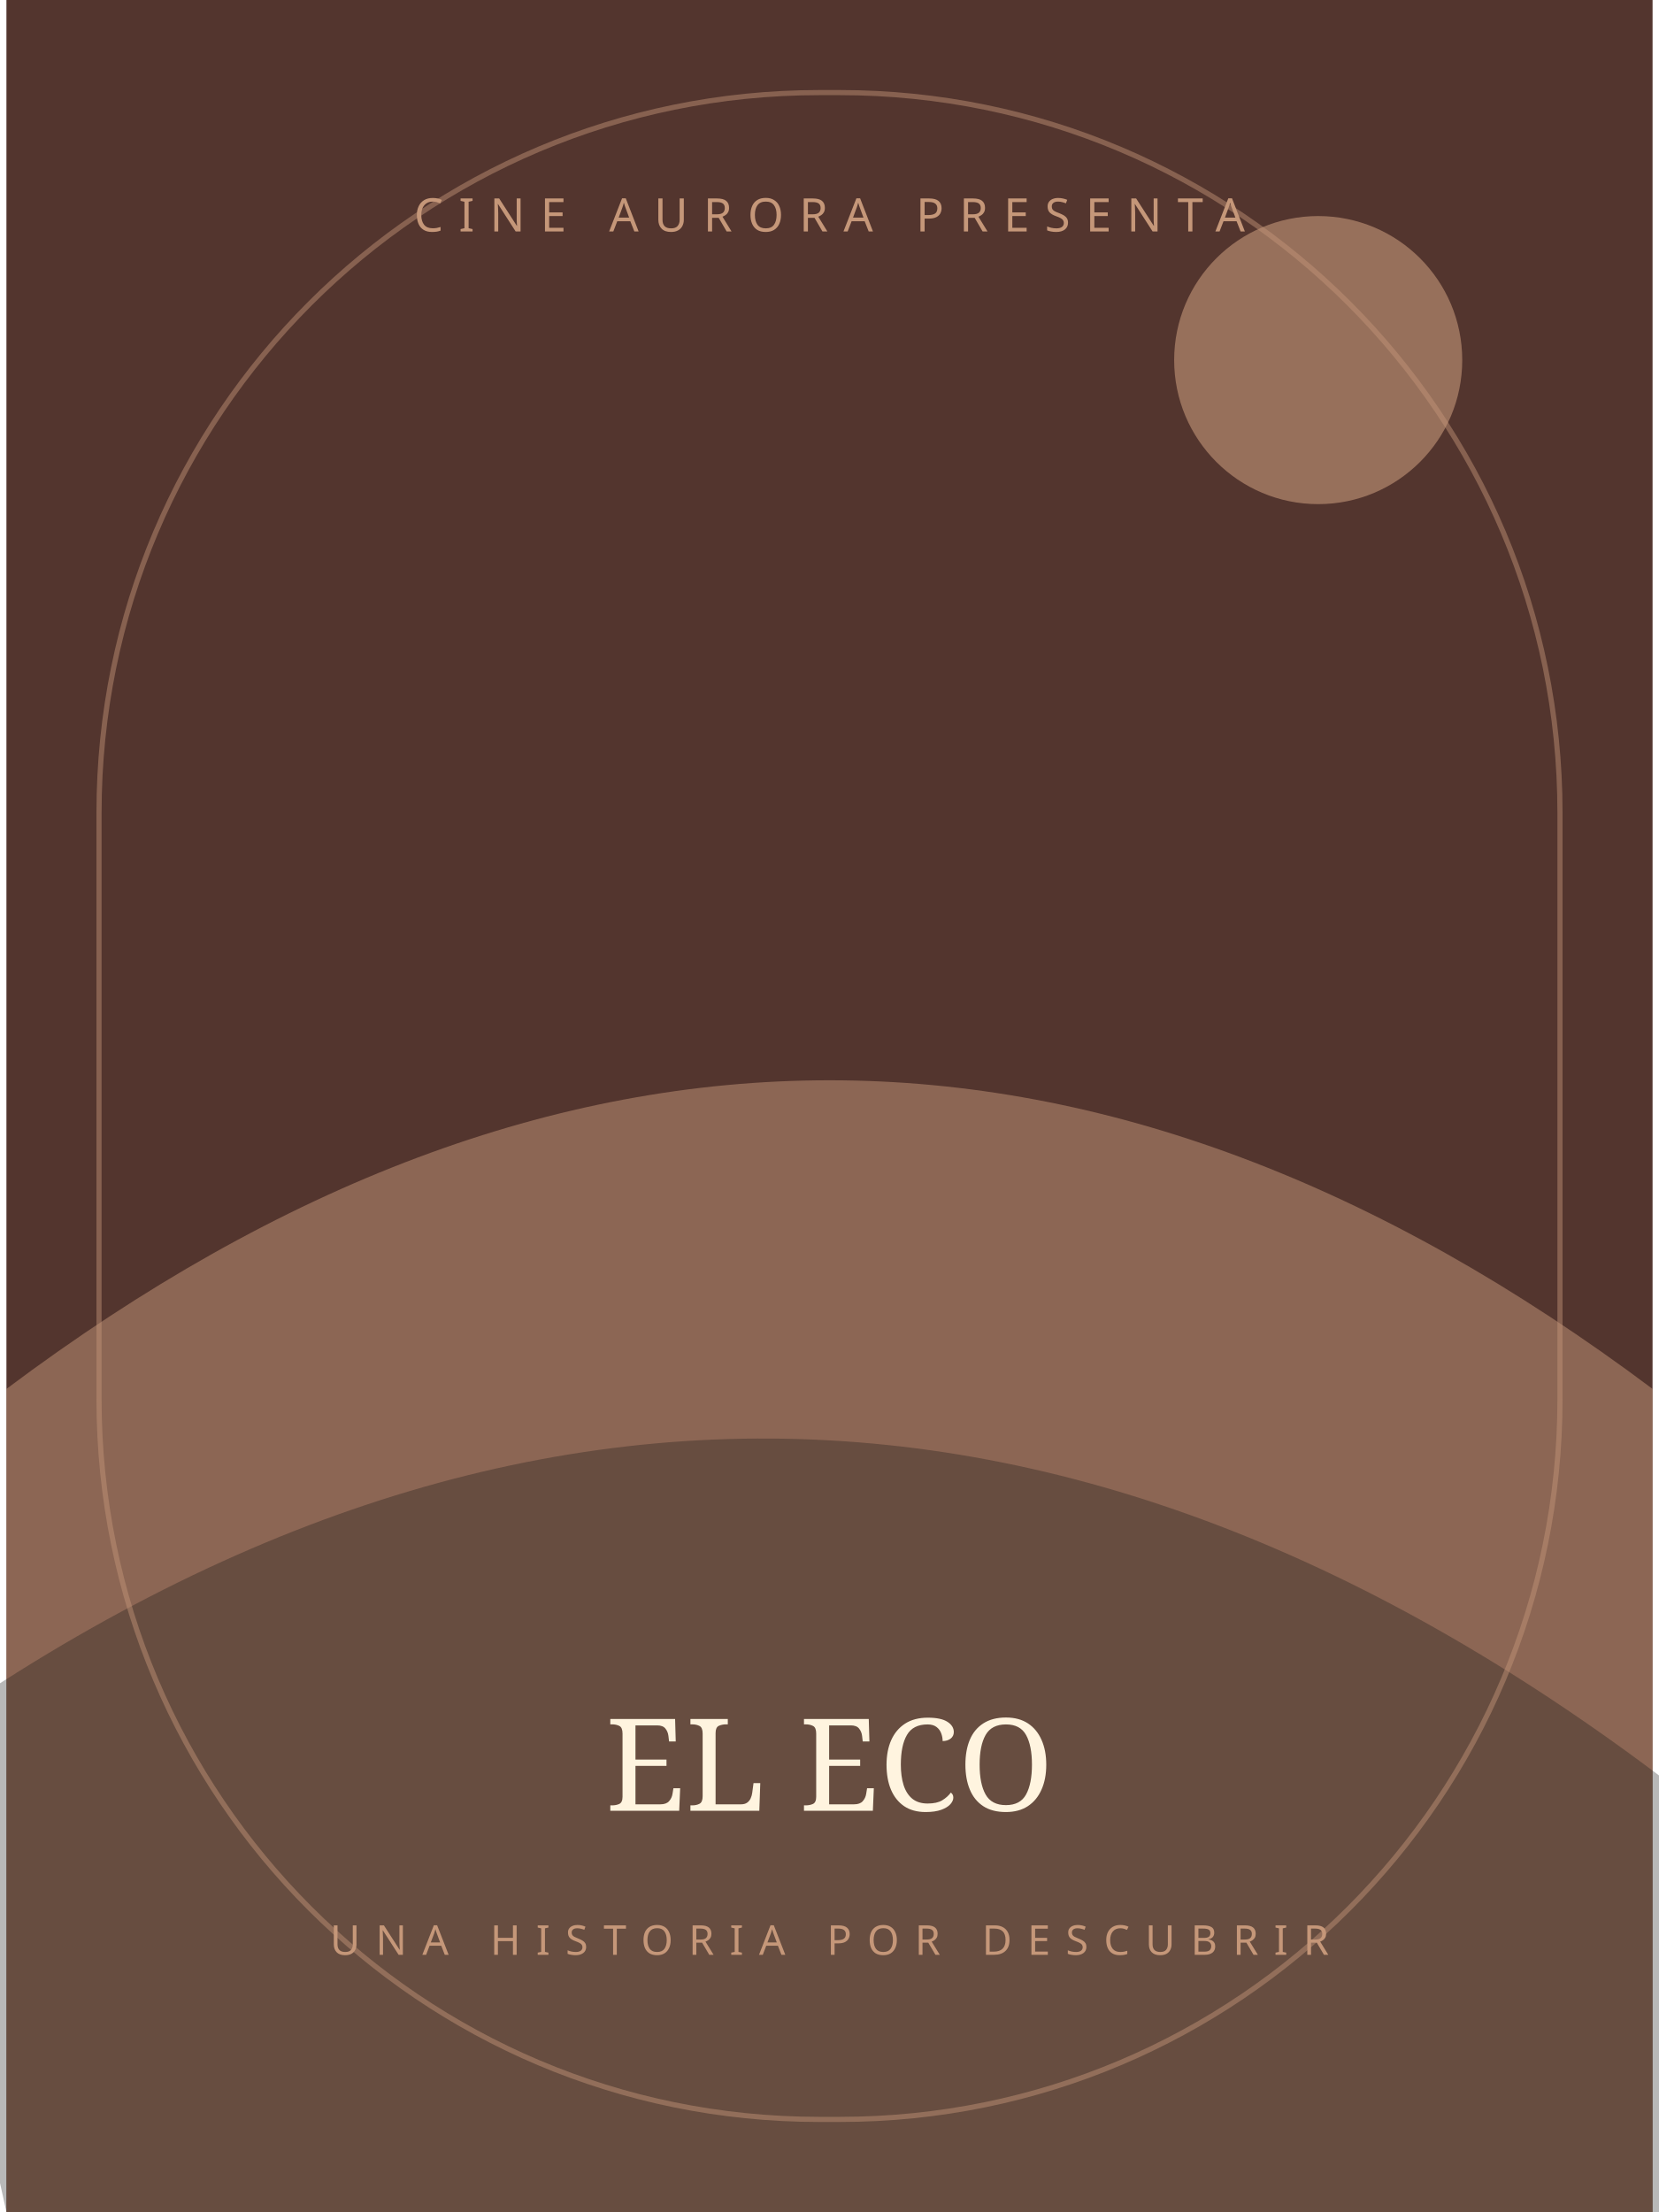
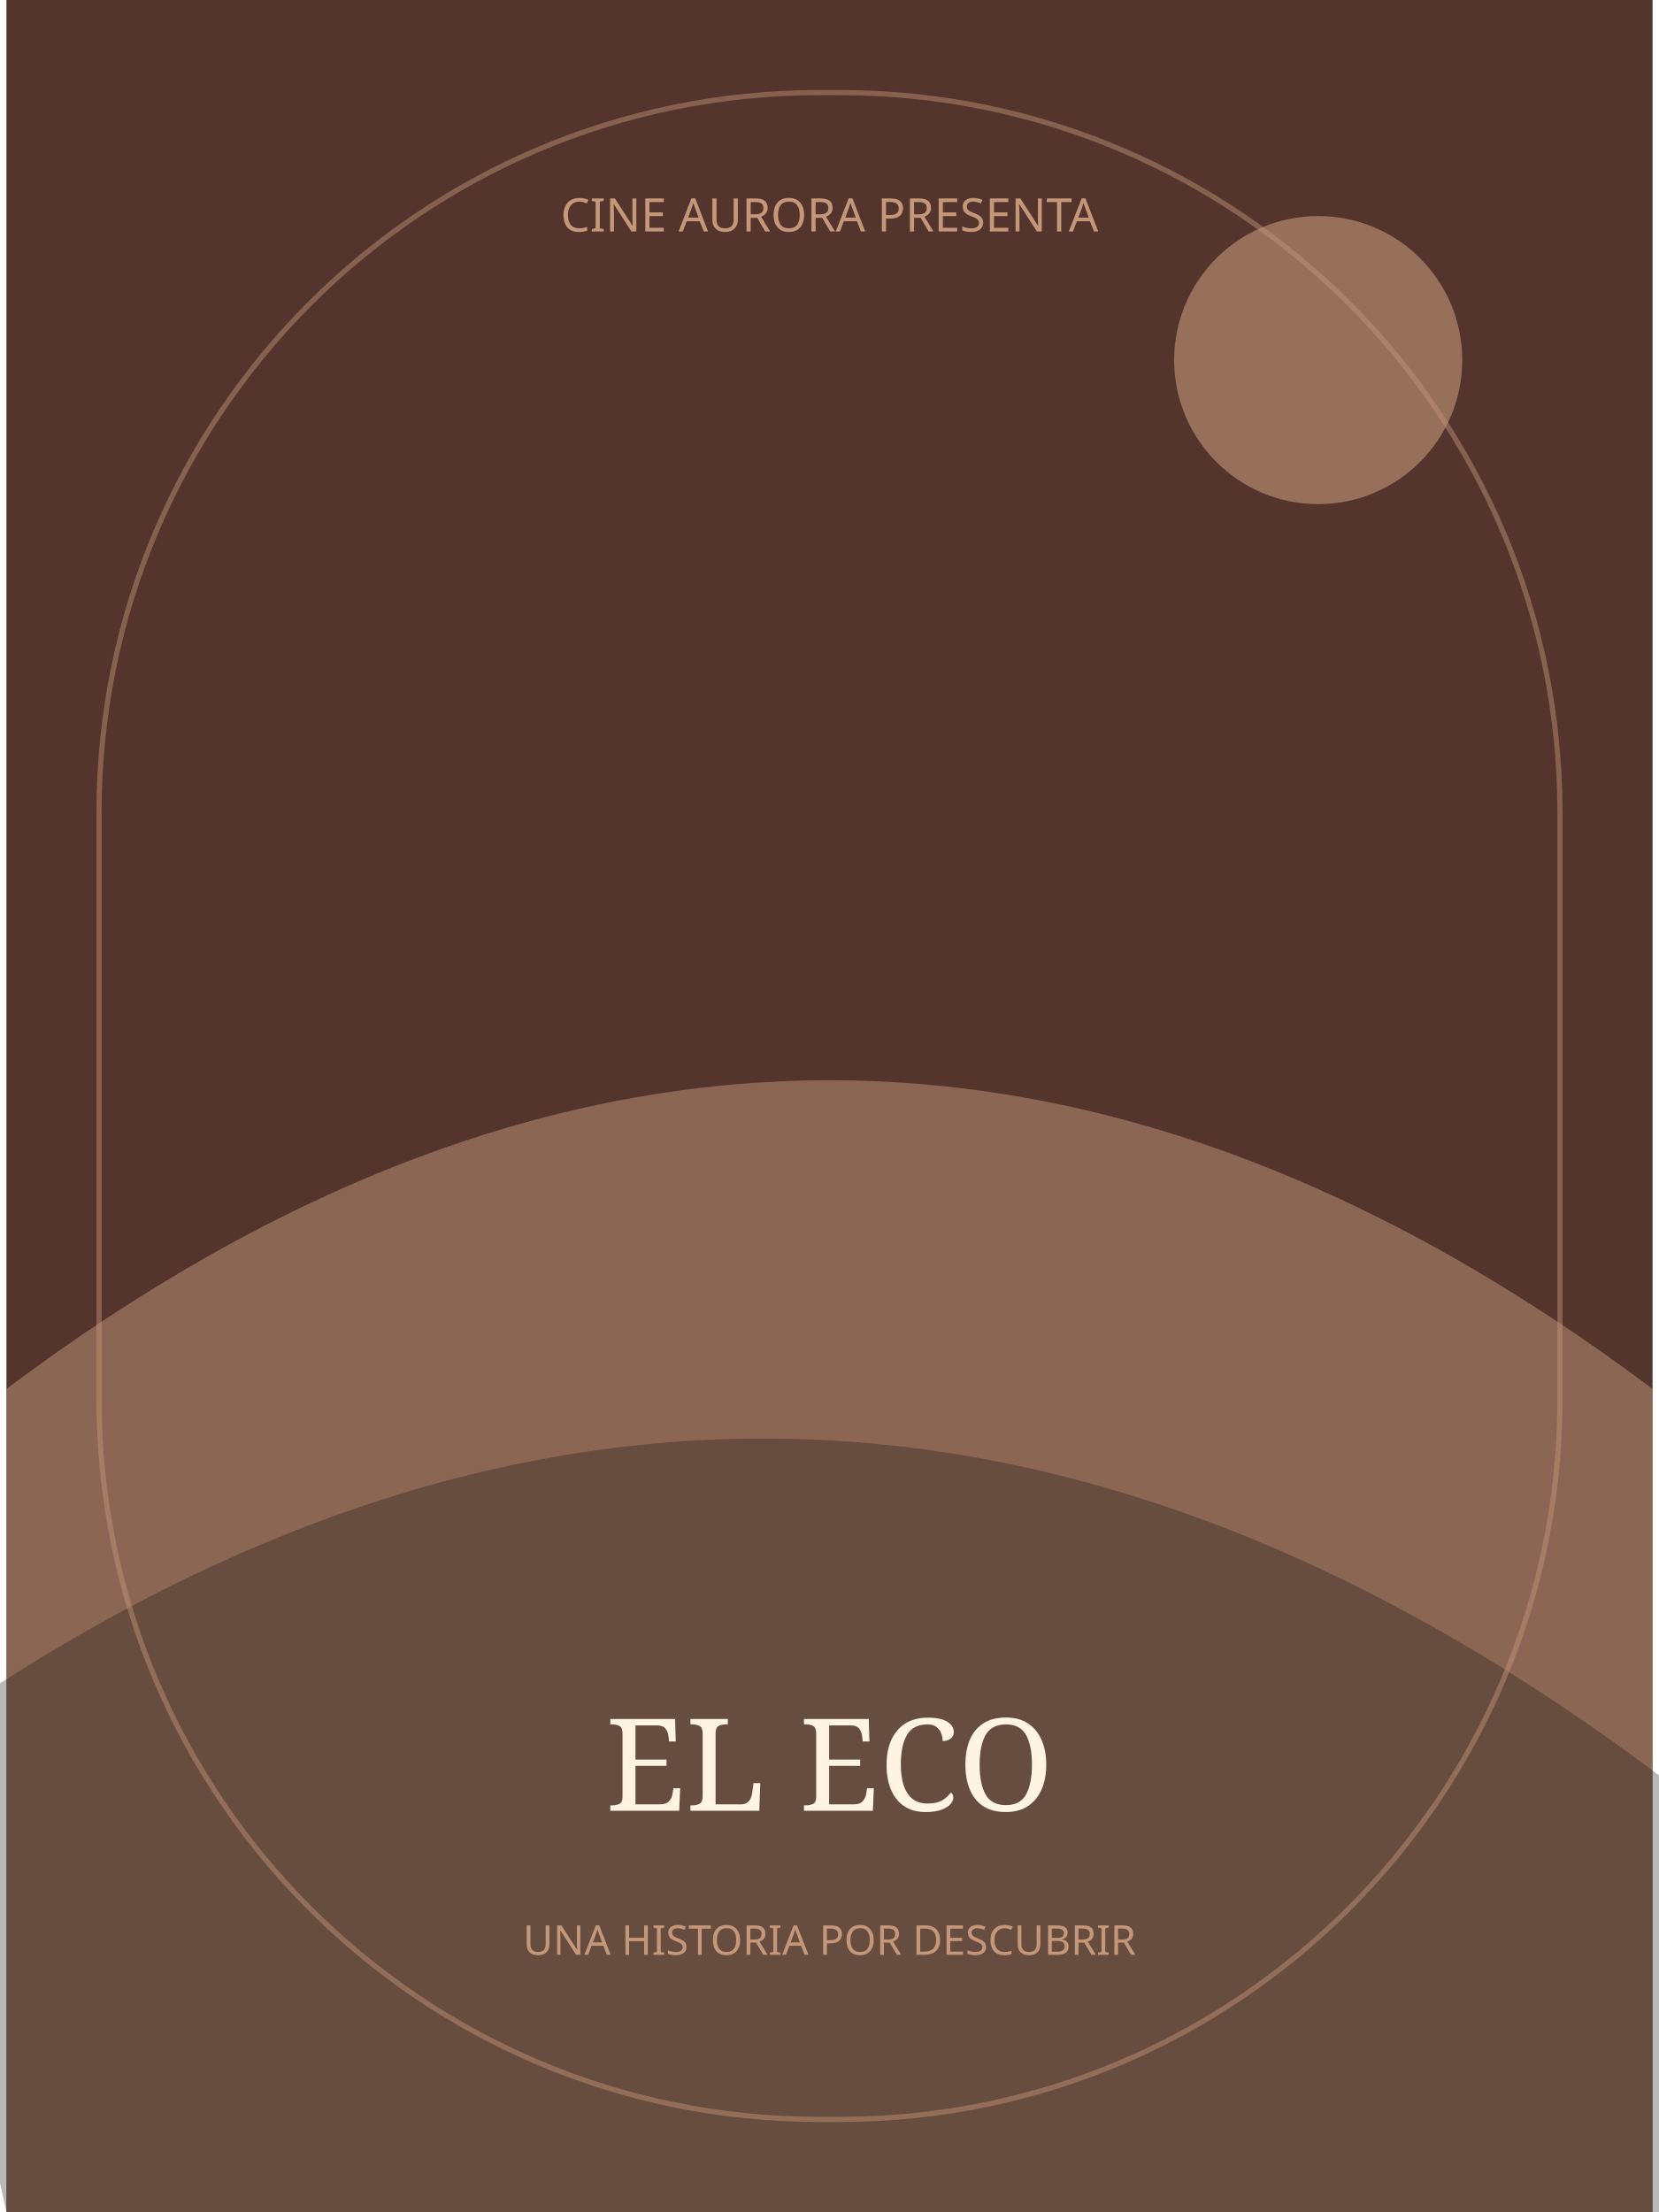
<svg xmlns="http://www.w3.org/2000/svg" width="600" height="800" viewBox="0 0 320 430">
  <rect width="320" height="430" fill="#53352e" />
  <path d="M0 270 Q160 150 320 270 V430 H0Z" fill="#c59779" opacity=".5" />
  <circle cx="255" cy="70" r="28" fill="#c59779" opacity=".6" />
  <path d="M-20 340 Q160 210 340 360 V430 H0Z" fill="#111" opacity=".3" />
  <rect x="18" y="18" width="284" height="394" rx="140" fill="none" stroke="#c59779" opacity=".45" />
-   <text x="160" y="45" text-anchor="middle" fill="#c59779" font-family="sans-serif" font-size="9" letter-spacing="3">CINE AURORA PRESENTA</text>
+   <text x="160" y="45" text-anchor="middle" fill="#c59779" font-family="sans-serif" font-size="9" textLength="240" lengthAdjust="spacingAndGlyphs">CINE AURORA PRESENTA</text>
  <text x="160" y="352" text-anchor="middle" fill="#fff4df" font-family="serif" font-size="25">EL ECO</text>
-   <text x="160" y="380" text-anchor="middle" fill="#c59779" font-family="sans-serif" font-size="8" letter-spacing="3">UNA HISTORIA POR DESCUBRIR</text>
+   <text x="160" y="380" text-anchor="middle" fill="#c59779" font-family="sans-serif" font-size="8" textLength="240" lengthAdjust="spacingAndGlyphs">UNA HISTORIA POR DESCUBRIR</text>
</svg>
